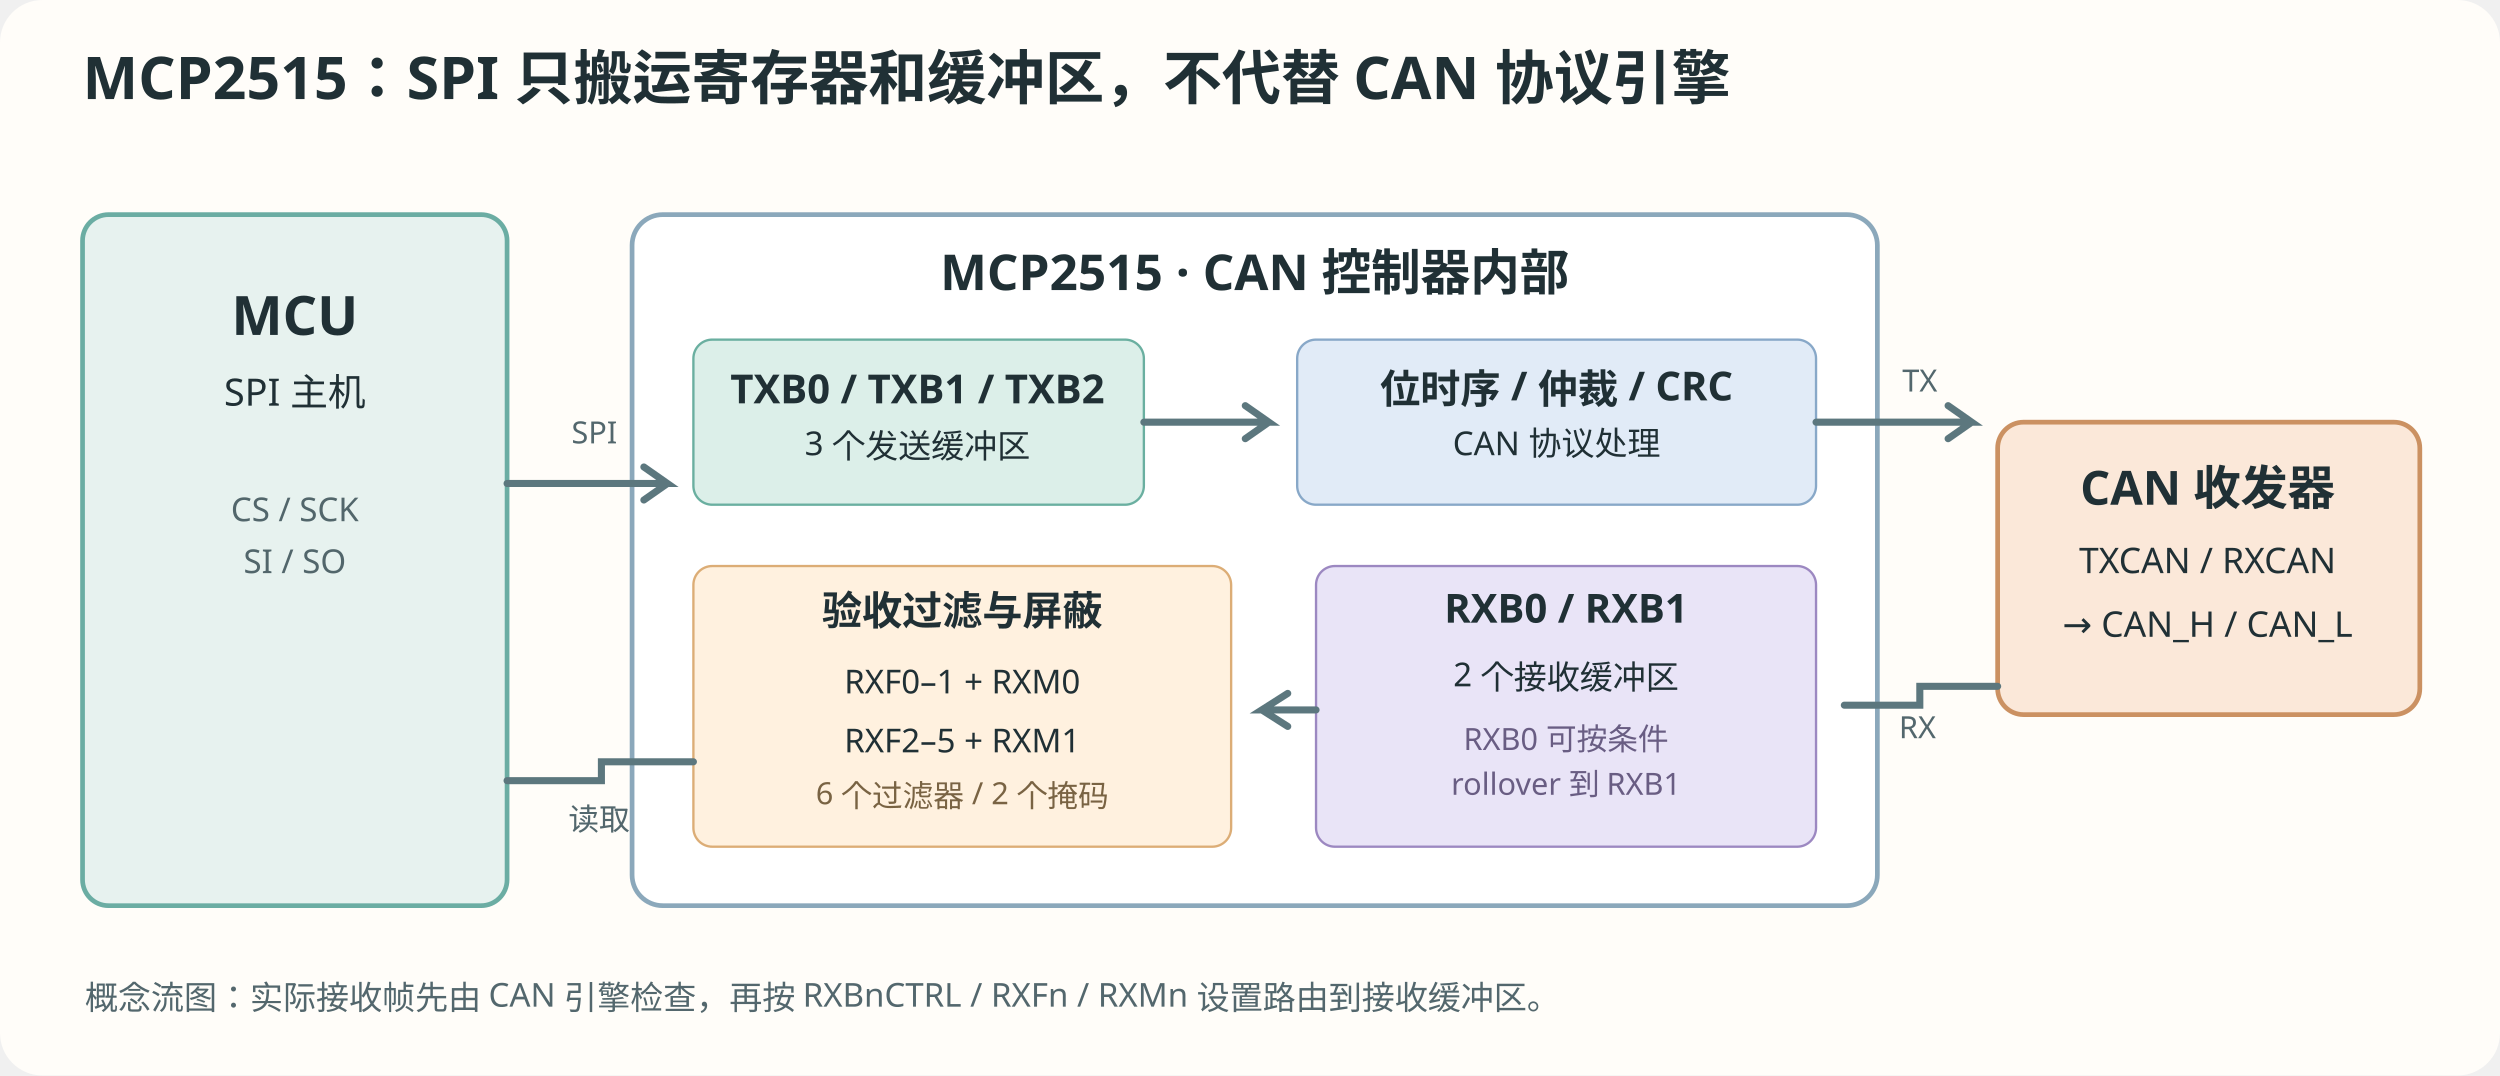
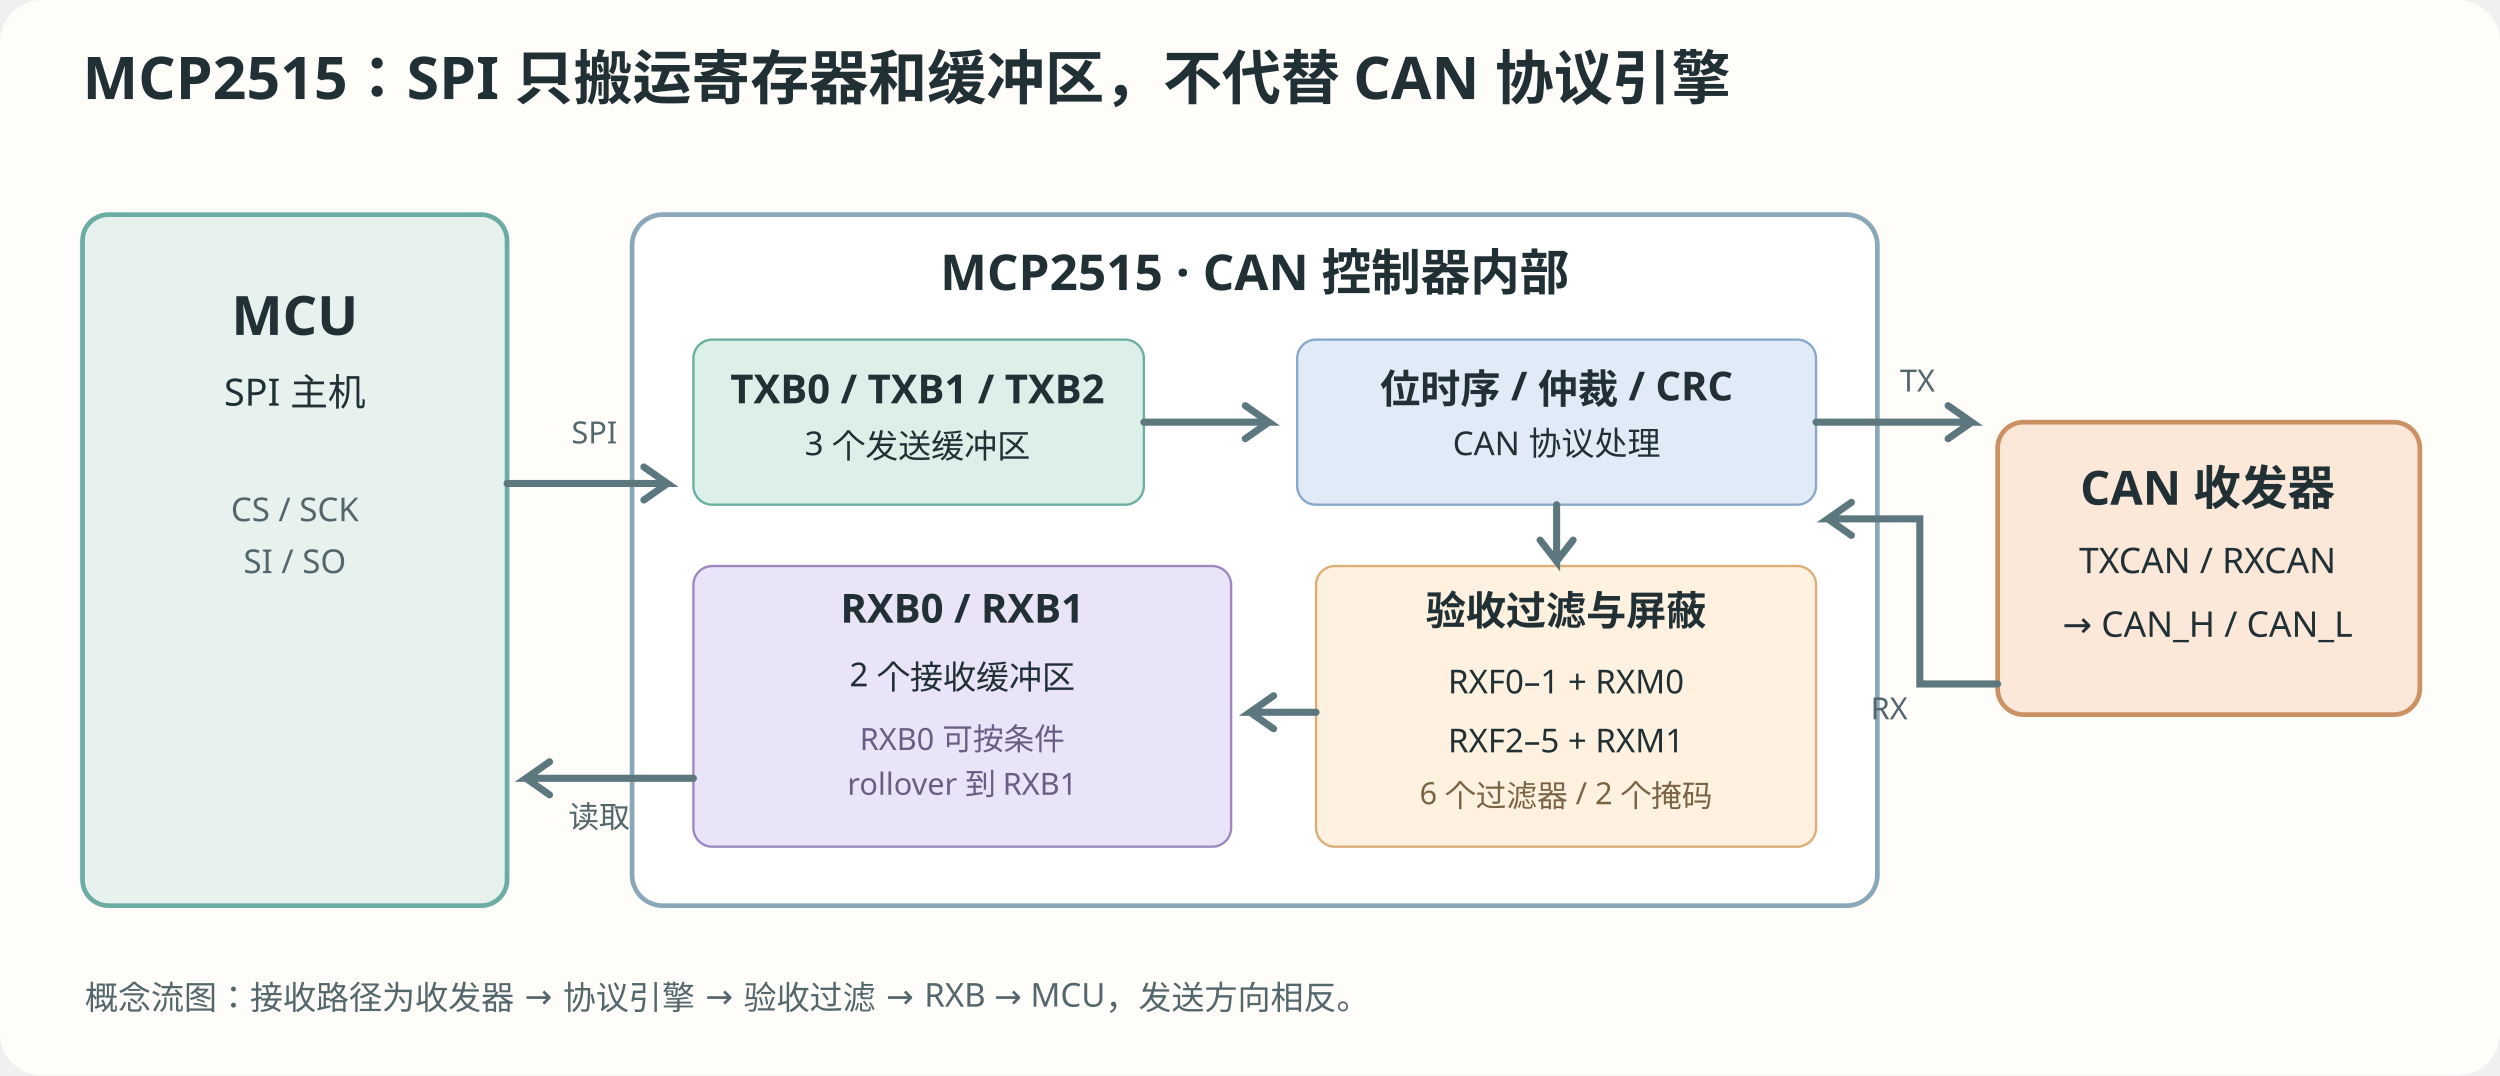
<svg xmlns="http://www.w3.org/2000/svg" viewBox="0 0 1060 456" role="img" aria-labelledby="title desc">
  <rect width="1060" height="456" rx="18" fill="#fffdf9" />
  <g font-family="system-ui,Microsoft YaHei,sans-serif" fill="#203035">
    <text x="35" y="42" font-size="25" font-weight="750">MCP2515：SPI 只搬运寄存器和缓冲区，不代替 CAN 协议引擎</text>
    <rect x="35" y="91" width="180" height="293" rx="11" fill="#e7f2ef" stroke="#6bada3" stroke-width="2" />
    <text x="125" y="142" text-anchor="middle" font-size="23" font-weight="700">MCU</text>
    <text x="125" y="172" text-anchor="middle" font-size="16">SPI 主机</text>
    <text x="125" y="221" text-anchor="middle" font-size="14" fill="#52666b">CS / SCK</text>
    <text x="125" y="243" text-anchor="middle" font-size="14" fill="#52666b">SI / SO</text>
    <rect x="268" y="91" width="528" height="293" rx="13" fill="#fff" stroke="#8ba8bb" stroke-width="2" />
    <text x="532" y="123" text-anchor="middle" font-size="21" font-weight="750">MCP2515 · CAN 控制器内部</text>
    <rect x="294" y="144" width="191" height="70" rx="8" fill="#dcefe9" stroke="#6aafa0" />
    <text x="389" y="171" text-anchor="middle" font-size="17" font-weight="700">TXB0 / TXB1 / TXB2</text>
    <text x="389" y="193" text-anchor="middle" font-size="14">3 个发送缓冲区</text>
    <rect x="550" y="144" width="220" height="70" rx="8" fill="#e1ebf7" stroke="#88a8c8" />
    <text x="660" y="171" text-anchor="middle" font-size="17" font-weight="700">位时序 / 仲裁 / CRC</text>
    <text x="660" y="193" text-anchor="middle" font-size="14">CAN 协议处理</text>
-     <rect x="294" y="240" width="228" height="119" rx="8" fill="#fff1df" stroke="#dcad76" />
-     <text x="408" y="265" text-anchor="middle" font-size="17" font-weight="700">验收过滤与屏蔽</text>
-     <text x="408" y="294" text-anchor="middle" font-size="14">RXF0–1  +  RXM0</text>
-     <text x="408" y="319" text-anchor="middle" font-size="14">RXF2–5  +  RXM1</text>
-     <text x="408" y="341" text-anchor="middle" font-size="13" fill="#796343">6 个过滤器 / 2 个掩码</text>
-     <rect x="558" y="240" width="212" height="119" rx="8" fill="#e9e4f7" stroke="#9c88c1" />
-     <text x="664" y="264" text-anchor="middle" font-size="17" font-weight="700">RXB0 / RXB1</text>
-     <text x="664" y="291" text-anchor="middle" font-size="14">2 个接收缓冲区</text>
-     <text x="664" y="318" text-anchor="middle" font-size="13" fill="#695d83">RXB0 可按条件</text>
-     <text x="664" y="337" text-anchor="middle" font-size="13" fill="#695d83">rollover 到 RXB1</text>
+     <rect x="294" y="240" width="228" height="119" rx="8" fill="#e9e4f7" stroke="#9c88c1" />
+     <text x="408" y="264" text-anchor="middle" font-size="17" font-weight="700">RXB0 / RXB1</text>
+     <text x="408" y="291" text-anchor="middle" font-size="14">2 个接收缓冲区</text>
+     <text x="408" y="318" text-anchor="middle" font-size="13" fill="#695d83">RXB0 可按条件</text>
+     <text x="408" y="337" text-anchor="middle" font-size="13" fill="#695d83">rollover 到 RXB1</text>
+     <rect x="558" y="240" width="212" height="119" rx="8" fill="#fff1df" stroke="#dcad76" />
+     <text x="664" y="265" text-anchor="middle" font-size="17" font-weight="700">验收过滤与屏蔽</text>
+     <text x="664" y="294" text-anchor="middle" font-size="14">RXF0–1 + RXM0</text>
+     <text x="664" y="319" text-anchor="middle" font-size="14">RXF2–5 + RXM1</text>
+     <text x="664" y="341" text-anchor="middle" font-size="13" fill="#796343">6 个过滤器 / 2 个掩码</text>
    <rect x="847" y="179" width="179" height="124" rx="11" fill="#fbe8d9" stroke="#cb9162" stroke-width="2" />
    <text x="936" y="214" text-anchor="middle" font-size="20" font-weight="700">CAN 收发器</text>
    <text x="936" y="243" text-anchor="middle" font-size="15">TXCAN / RXCAN</text>
    <text x="936" y="270" text-anchor="middle" font-size="15">→ CAN_H / CAN_L</text>
    <g stroke="#5c777e" stroke-width="3" fill="none" stroke-linecap="round">
      <path d="M215 205 H283 l-10 -7 m10 7 l-10 7" />
      <path d="M485 179 H538 l-10 -7 m10 7 l-10 7" />
      <path d="M770 179 H836 l-10 -7 m10 7 l-10 7" />
-       <path d="M847 291 H814 V299 H782" />
-       <path d="M558 301 H535 l11 -7 m-11 7 l11 7" />
-       <path d="M294 323 H255 V331 H215" />
+       <path d="M847 290 H814 V220 H775 l10 -7 m-10 7 l10 7" />
+       <path d="M660 214 V238 l-7 -9 m7 9 l7 -9" />
+       <path d="M558 302 H530 l10 -7 m-10 7 l10 7" />
+       <path d="M294 330 H223 l10 -7 m-10 7 l10 7" />
    </g>
    <g font-size="13" fill="#53676d" text-anchor="middle">
      <text x="252" y="188">SPI</text>
-       <text x="814" y="166">TX</text>
-       <text x="813" y="313">RX</text>
-       <text x="254" y="352">读取</text>
+       <text x="813" y="166">TX</text>
+       <text x="801" y="305">RX</text>
+       <text x="254" y="351">读取</text>
    </g>
-     <text x="36" y="428" font-size="14" fill="#53676d">概念流图：实际接收帧先由 CAN 引擎检查，再按 RXBnCTRL / RXFn / RXMn 设置路由到接收缓冲区。</text>
+     <text x="36" y="428" font-size="14" fill="#53676d">概念流图：接收路径为收发器 → 协议引擎 → 验收过滤 → RXB → MCU，发送方向相反。</text>
  </g>
</svg>
